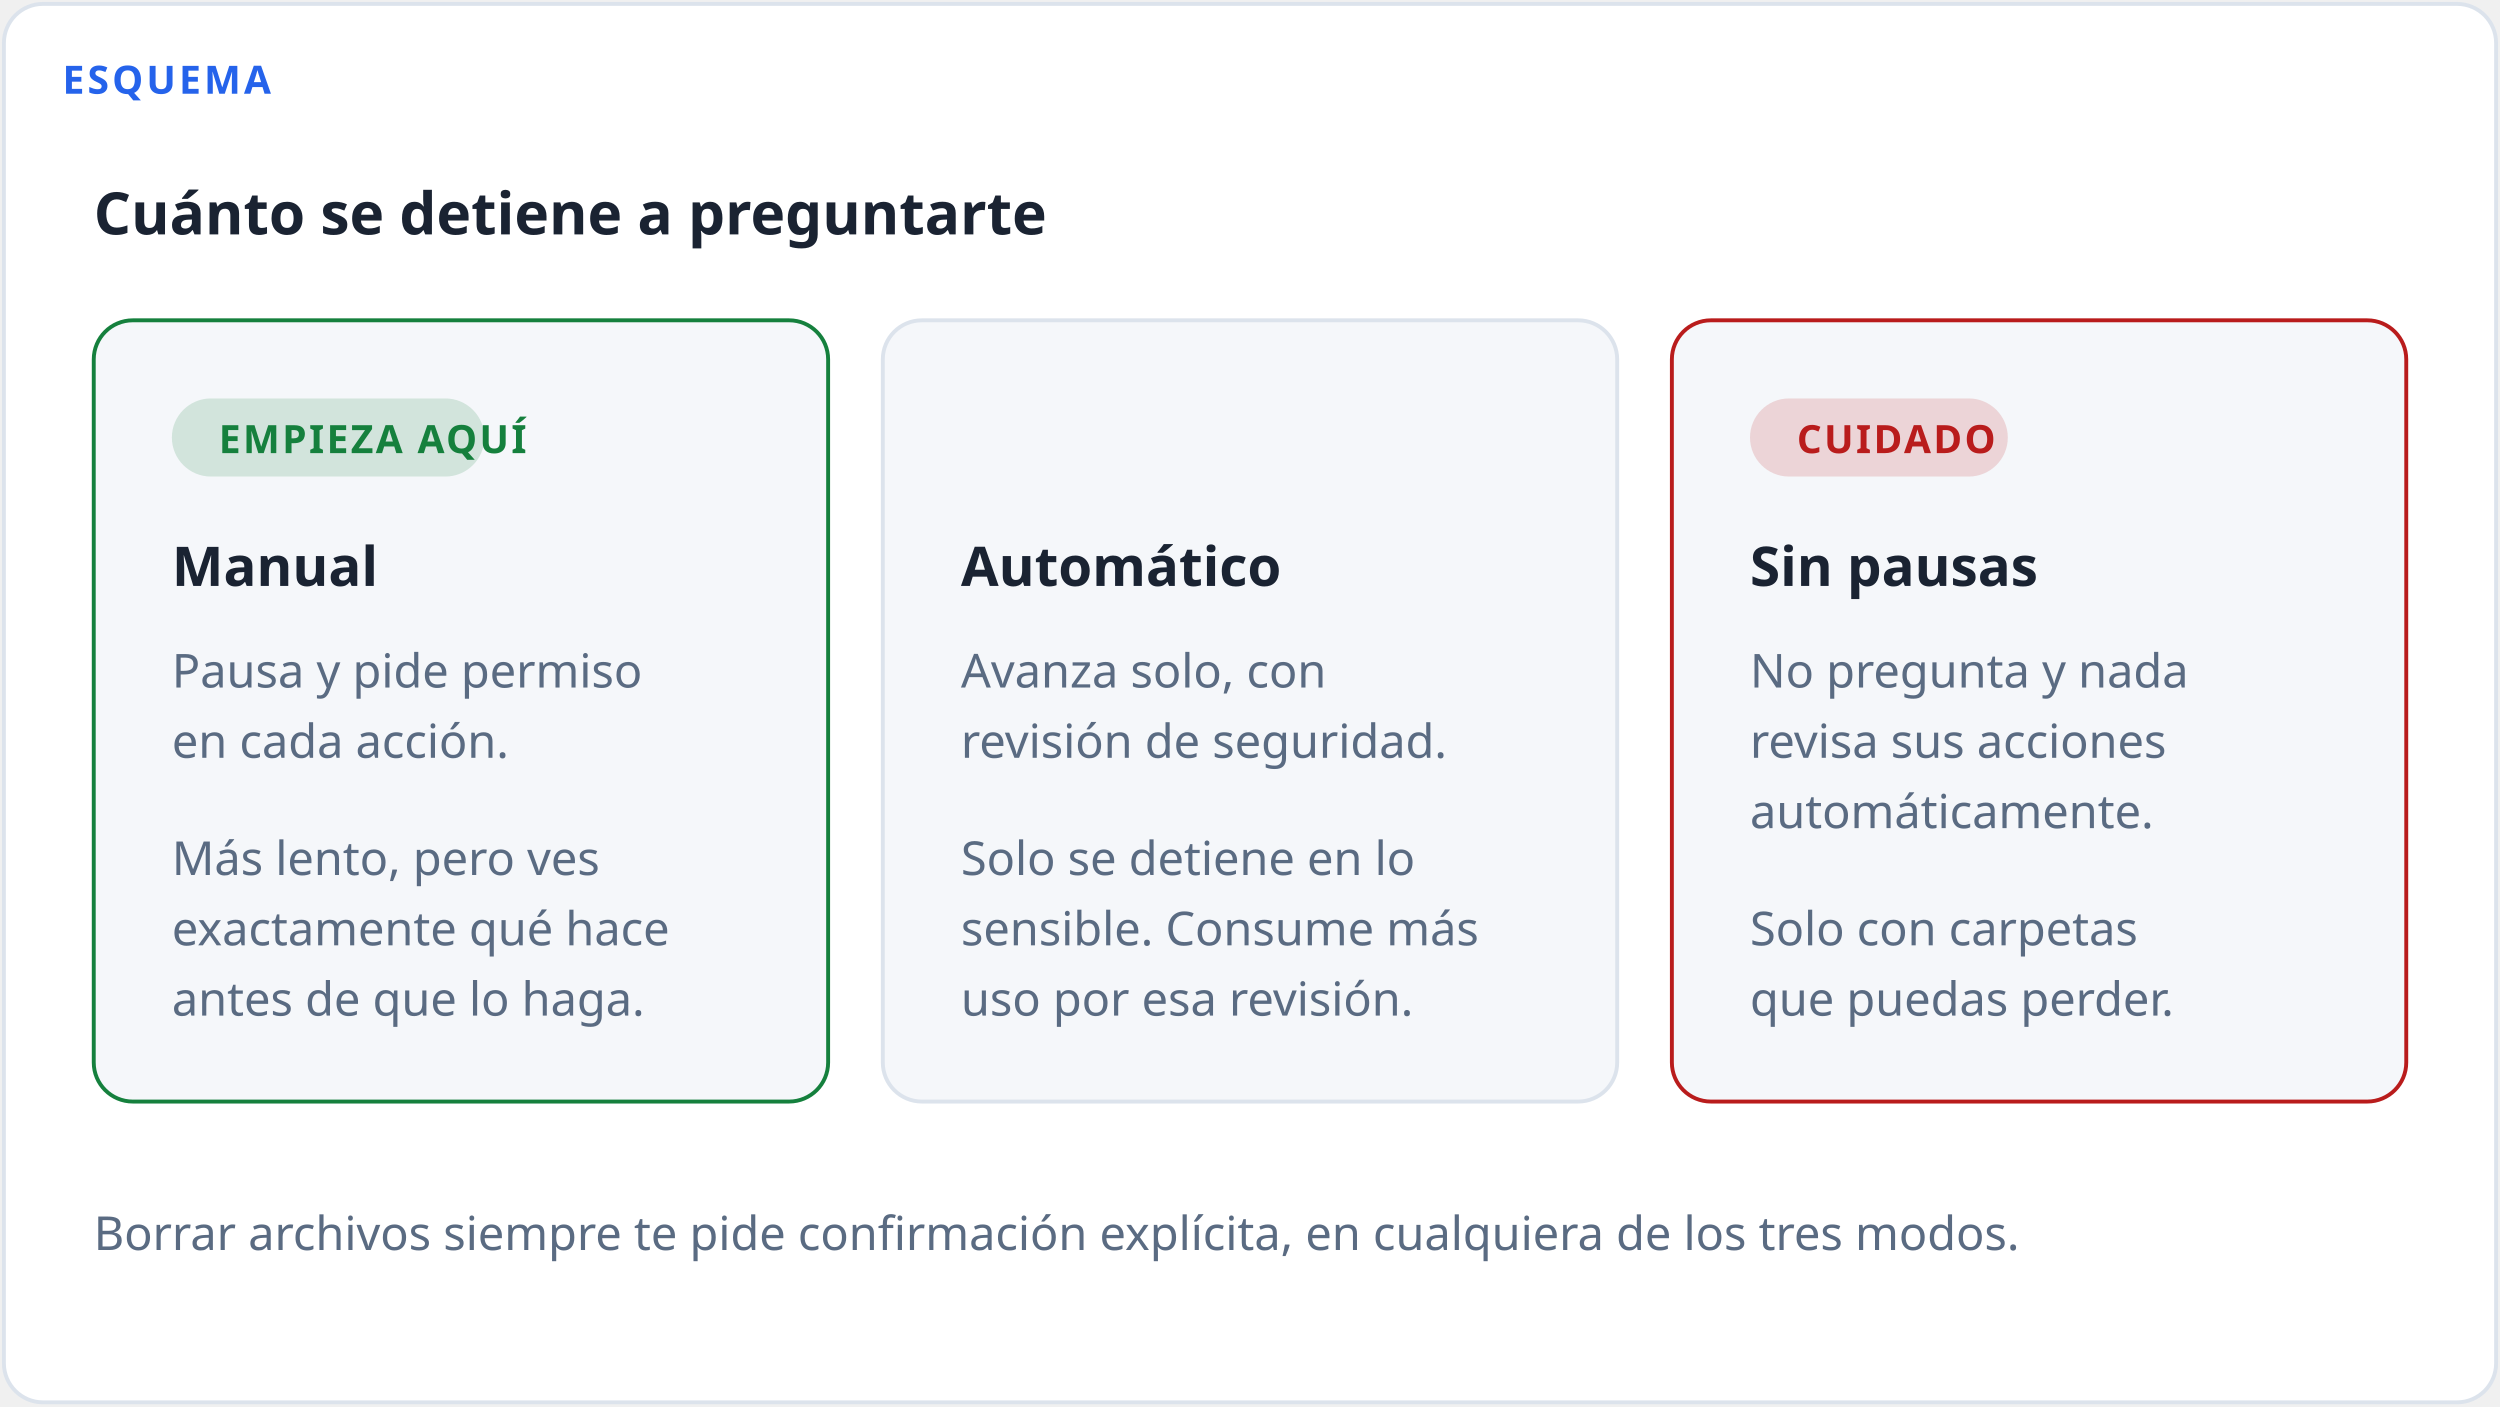
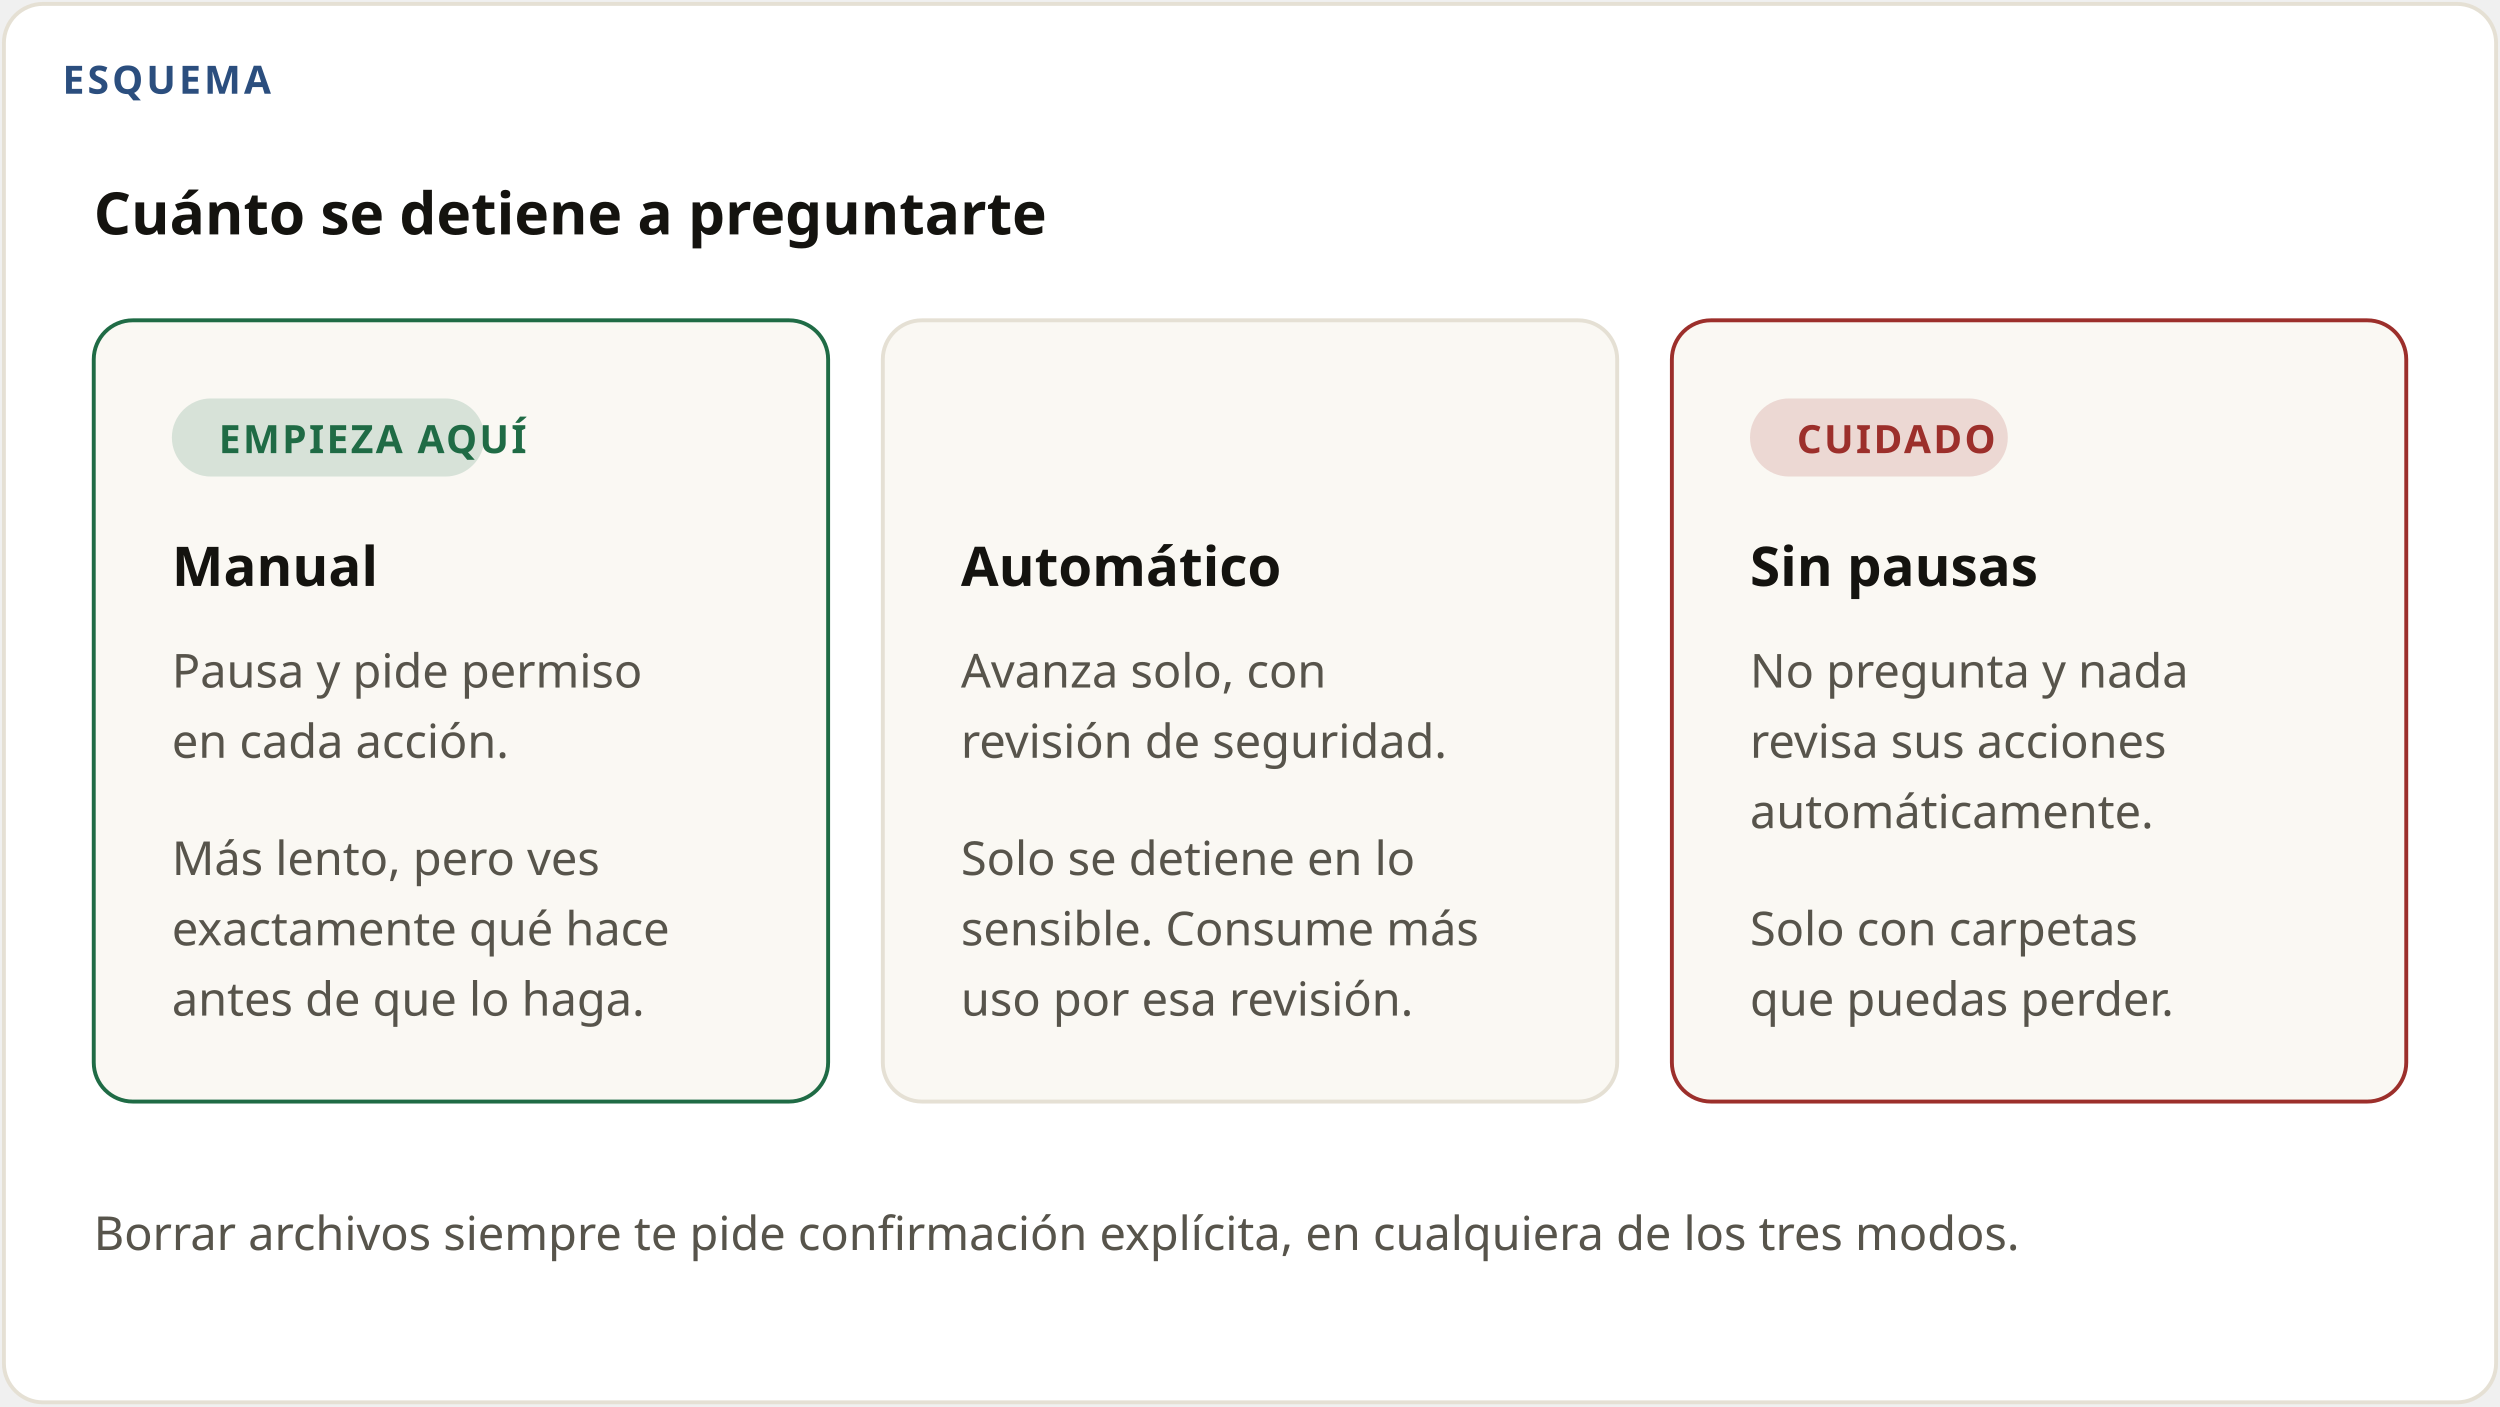
<svg xmlns="http://www.w3.org/2000/svg" viewBox="0 0 640 360" role="img" aria-label="Esquema comparando los tres modos de aprobación de Cowork: Manual, Automático y el modo que omite las pausas.">
  <style>
-     .s{fill:#ffffff}.t{fill:#1a2332;font:600 14px system-ui,sans-serif}
-     .m{fill:#5a6b82;font:12px system-ui,sans-serif}
-     .tag{fill:#2563eb;font:600 10px system-ui,sans-serif;letter-spacing:.08em}
-     .h{fill:#1a2332;font:600 15px system-ui,sans-serif}
+     .s{fill:#ffffff}.t{fill:#14130f;font:600 14px system-ui,sans-serif}
+     .m{fill:#57544b;font:12px system-ui,sans-serif}
+     .tag{fill:#2b4e7e;font:600 10px system-ui,sans-serif;letter-spacing:.08em}
+     .h{fill:#14130f;font:600 15px system-ui,sans-serif}
    .pill{font:600 10px system-ui,sans-serif;letter-spacing:.06em}
  </style>
-   <rect x="1" y="1" width="638" height="358" rx="10" class="s" stroke="#dce3ec" />
+   <rect x="1" y="1" width="638" height="358" rx="10" class="s" stroke="#e5e0d4" />
  <text x="16" y="24" class="tag">ESQUEMA</text>
  <text x="24" y="60" class="h">Cuánto se detiene a preguntarte</text>
-   <rect x="24" y="82" width="188" height="200" rx="10" fill="#f5f7fa" stroke="#15803d" />
-   <rect x="44" y="102" width="80" height="20" rx="10" fill="#15803d" fill-opacity=".16" />
-   <text x="56" y="116" class="pill" fill="#15803d">EMPIEZA AQUÍ</text>
+   <rect x="24" y="82" width="188" height="200" rx="10" fill="#faf8f3" stroke="#1f6b45" />
+   <rect x="44" y="102" width="80" height="20" rx="10" fill="#1f6b45" fill-opacity=".16" />
+   <text x="56" y="116" class="pill" fill="#1f6b45">EMPIEZA AQUÍ</text>
  <text x="44" y="150" class="t">Manual</text>
  <text x="44" y="176" class="m">Pausa y pide permiso</text>
  <text x="44" y="194" class="m">en cada acción.</text>
  <text x="44" y="224" class="m">Más lento, pero ves</text>
  <text x="44" y="242" class="m">exactamente qué hace</text>
  <text x="44" y="260" class="m">antes de que lo haga.</text>
-   <rect x="226" y="82" width="188" height="200" rx="10" fill="#f5f7fa" stroke="#dce3ec" />
+   <rect x="226" y="82" width="188" height="200" rx="10" fill="#faf8f3" stroke="#e5e0d4" />
  <text x="246" y="150" class="t">Automático</text>
  <text x="246" y="176" class="m">Avanza solo, con</text>
  <text x="246" y="194" class="m">revisión de seguridad.</text>
  <text x="246" y="224" class="m">Solo se detiene en lo</text>
  <text x="246" y="242" class="m">sensible. Consume más</text>
  <text x="246" y="260" class="m">uso por esa revisión.</text>
-   <rect x="428" y="82" width="188" height="200" rx="10" fill="#f5f7fa" stroke="#b91c1c" />
-   <rect x="448" y="102" width="66" height="20" rx="10" fill="#b91c1c" fill-opacity=".16" />
-   <text x="460" y="116" class="pill" fill="#b91c1c">CUIDADO</text>
+   <rect x="428" y="82" width="188" height="200" rx="10" fill="#faf8f3" stroke="#9c2f2b" />
+   <rect x="448" y="102" width="66" height="20" rx="10" fill="#9c2f2b" fill-opacity=".16" />
+   <text x="460" y="116" class="pill" fill="#9c2f2b">CUIDADO</text>
  <text x="448" y="150" class="t">Sin pausas</text>
  <text x="448" y="176" class="m">No pregunta y nada</text>
  <text x="448" y="194" class="m">revisa sus acciones</text>
  <text x="448" y="212" class="m">automáticamente.</text>
  <text x="448" y="242" class="m">Solo con carpetas</text>
  <text x="448" y="260" class="m">que puedas perder.</text>
  <text x="24" y="320" class="m">Borrar archivos siempre te pide confirmación explícita, en cualquiera de los tres modos.</text>
</svg>
